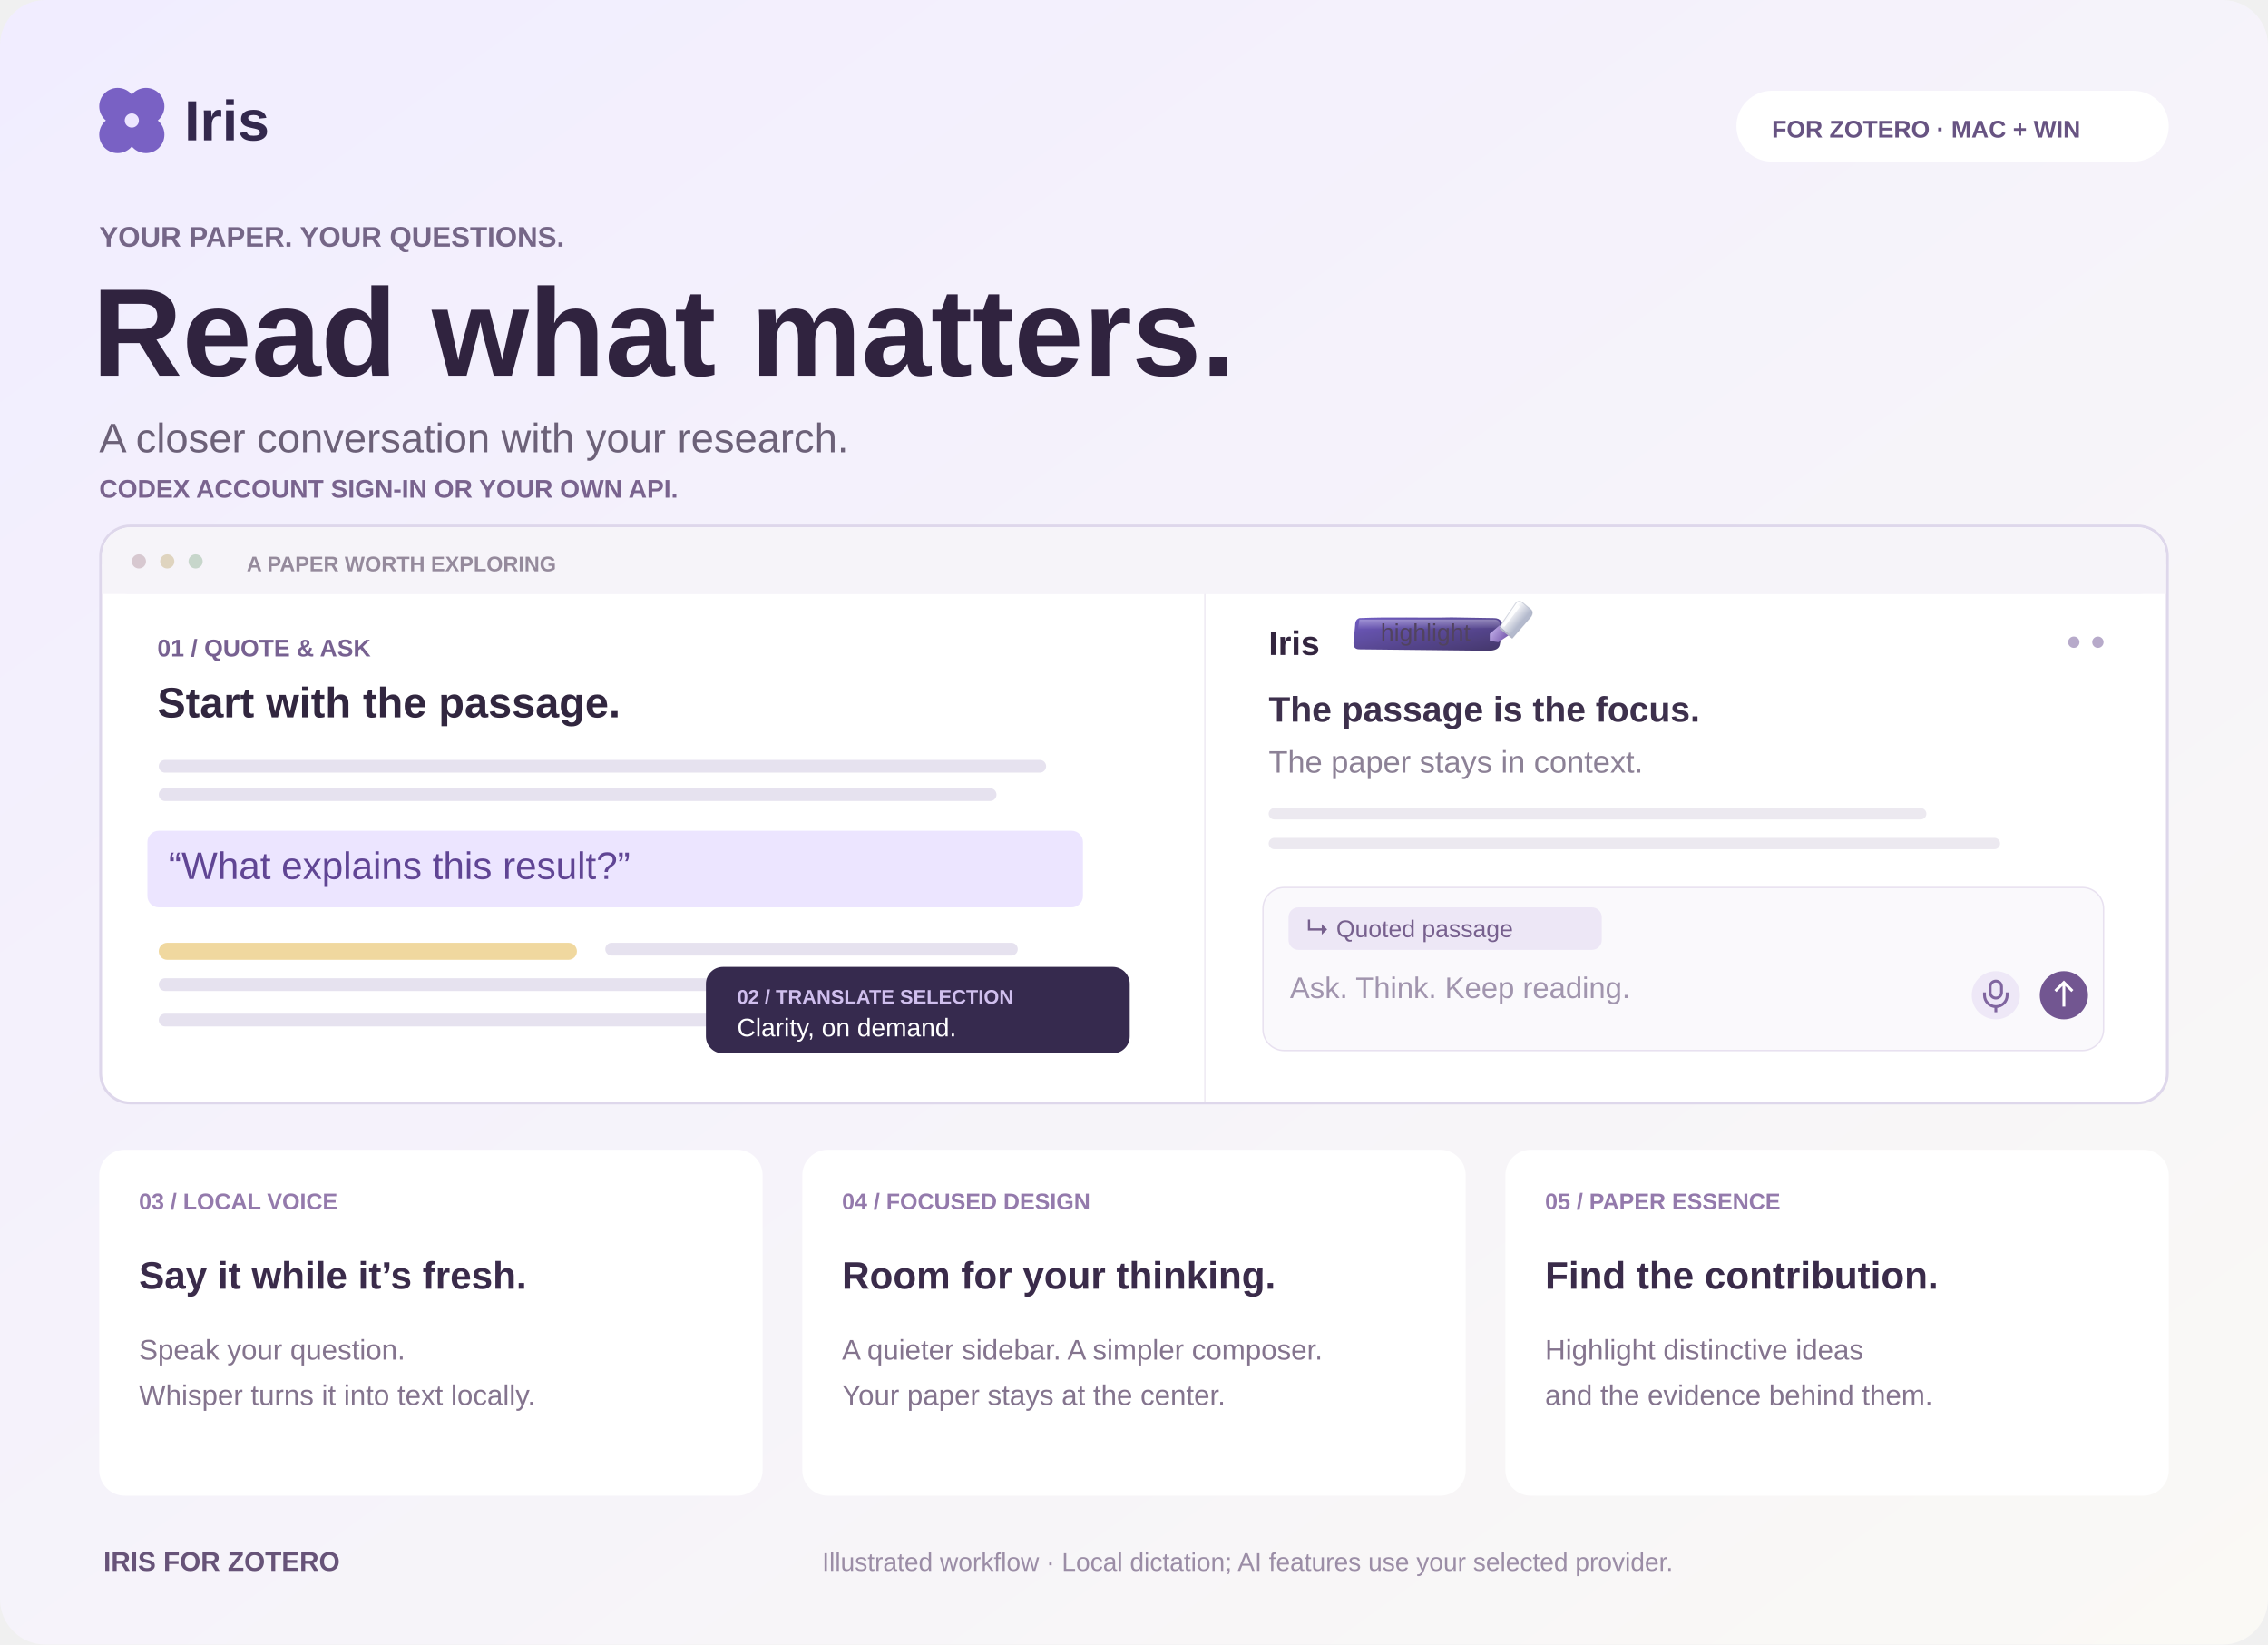
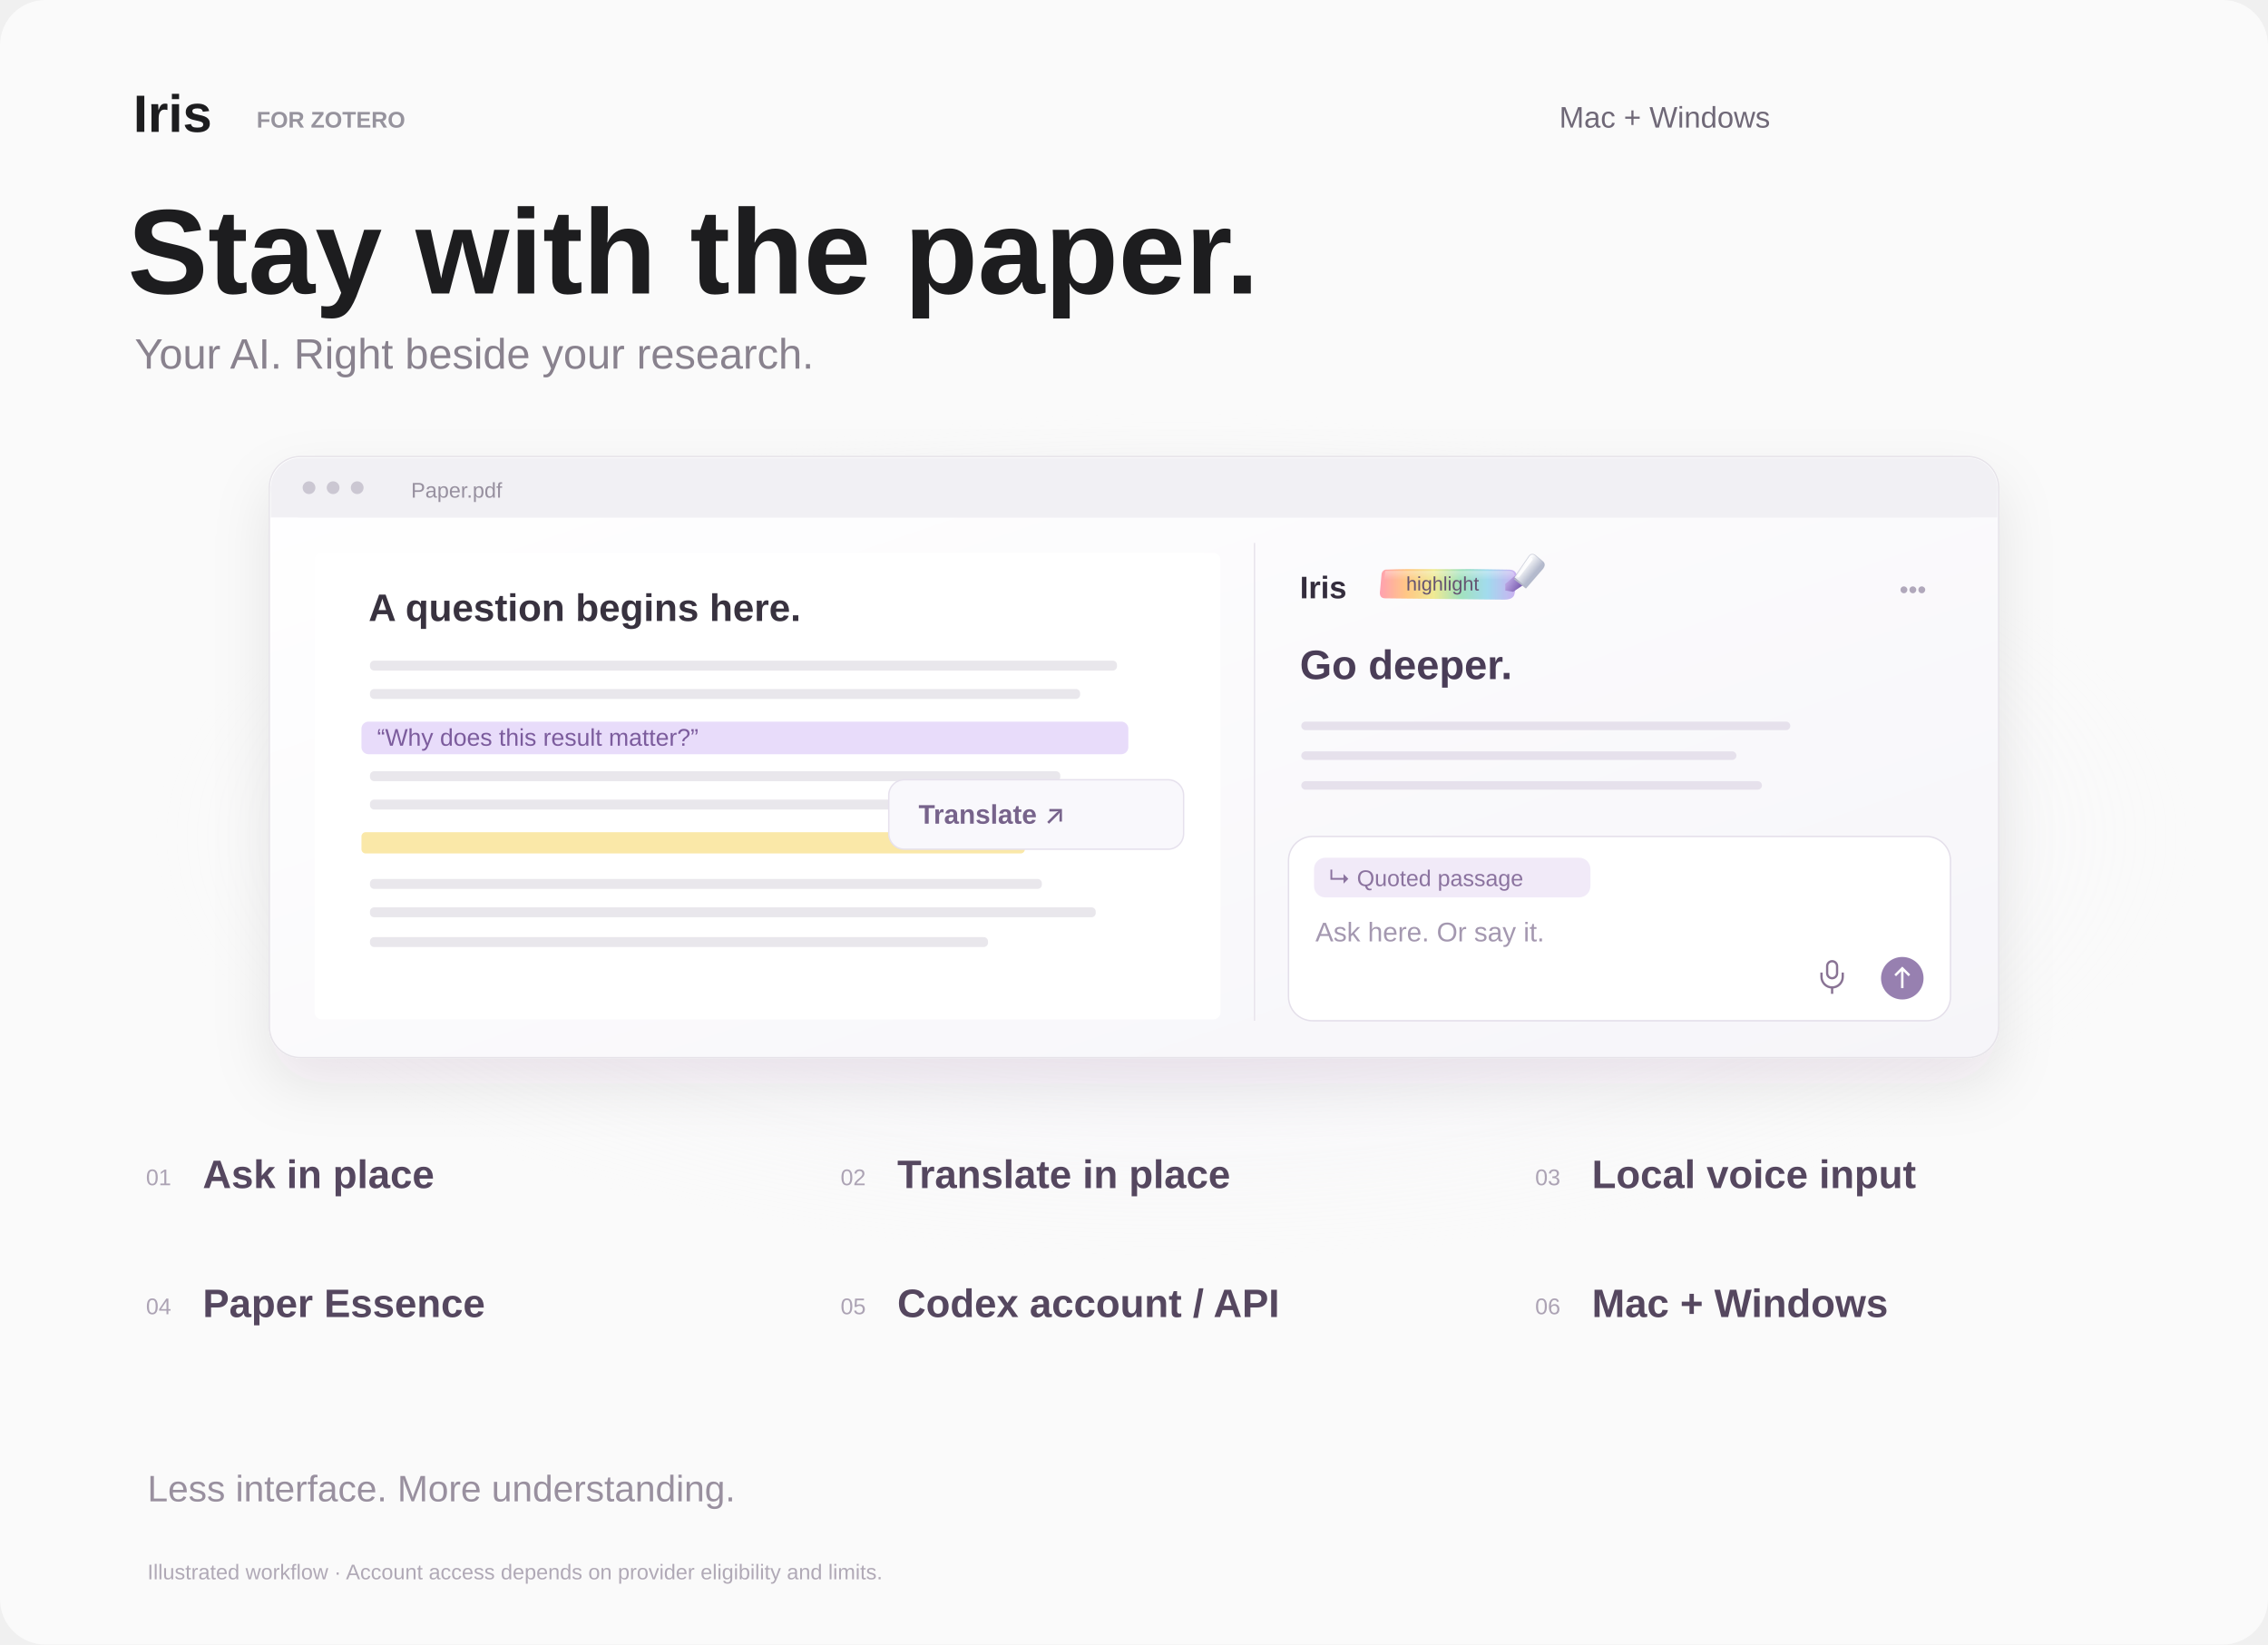
<svg xmlns="http://www.w3.org/2000/svg" width="1600" height="1160" viewBox="0 0 1600 1160" role="img" aria-labelledby="title desc">
  <defs>
-     <linearGradient id="bg" x2="1" y2="1">
-       <stop stop-color="#f1edff" />
-       <stop offset="1" stop-color="#faf9f5" />
+     <linearGradient id="wash" x2="1" y2="1">
+       <stop stop-color="#fff" />
+       <stop offset="1" stop-color="#f6f5f9" />
    </linearGradient>
-     <linearGradient id="ink" x2="1" y2="1">
-       <stop stop-color="#6650be" />
-       <stop offset="1" stop-color="#36285f" />
-     </linearGradient>
-     <linearGradient id="rainbow">
-       <stop stop-color="#ffaab8" />
-       <stop offset=".2" stop-color="#ffd092" />
-       <stop offset=".4" stop-color="#f3e78d" />
-       <stop offset=".6" stop-color="#abe3bd" />
-       <stop offset=".8" stop-color="#a8d9f7" />
-       <stop offset="1" stop-color="#d0b7f5" />
-     </linearGradient>
+     <radialGradient id="glow">
+       <stop stop-color="#d4c5f1" stop-opacity=".4" />
+       <stop offset="1" stop-color="#fafafa" stop-opacity="0" />
+     </radialGradient>
+     <filter id="shadow" x="-.15" y="-.2" width="1.3" height="1.5">
+       <feDropShadow dx="0" dy="18" stdDeviation="20" flood-color="#342647" flood-opacity=".09" />
+     </filter>
  </defs>
-   <rect x="0" y="0" width="1600" height="1160" rx="32" fill="url(#bg)" />
+   <rect x="0" y="0" width="1600" height="1160" fill="#fafafa" rx="32" stroke="none" />
  <g font-family="-apple-system,BlinkMacSystemFont,Segoe UI,PingFang SC,Microsoft YaHei,Arial,sans-serif">
-     <circle cx="83" cy="75" r="13" fill="#7961c4" />
-     <circle cx="103" cy="75" r="13" fill="#7961c4" />
-     <circle cx="83" cy="95" r="13" fill="#7961c4" />
-     <circle cx="103" cy="95" r="13" fill="#7961c4" />
-     <circle cx="93" cy="85" r="5" fill="#ece5ff" />
-     <text x="130" y="99" font-size="40" fill="#33284d" font-weight="650">Iris</text>
-     <text x="70" y="174" font-size="20" fill="#756687" font-weight="550">YOUR PAPER. YOUR QUESTIONS.</text>
-     <text x="65" y="265" font-size="88" fill="#30233f" font-weight="650">Read what matters.</text>
-     <text x="70" y="319" font-size="29" fill="#6c6178" font-weight="400">A closer conversation with your research.</text>
-     <rect x="1225" y="64" width="305" height="50" rx="25" fill="#ffffff" />
-     <text x="1250" y="97" font-size="17" fill="#675382" font-weight="650">FOR ZOTERO · MAC + WIN</text>
-     <text x="70" y="351" font-size="18" fill="#79638e" font-weight="600">CODEX ACCOUNT SIGN-IN OR YOUR OWN API.</text>
-     <rect x="70" y="370" width="1460" height="409" rx="22" fill="#ded7eb" />
-     <rect x="72" y="372" width="1456" height="405" rx="20" fill="#ffffff" />
-     <rect x="72" y="372" width="1456" height="47" rx="20" fill="#f6f4f9" />
-     <rect x="72" y="398" width="1456" height="21" rx="0" fill="#f6f4f9" />
-     <circle cx="98" cy="396" r="5" fill="#d7c8d0" />
-     <circle cx="118" cy="396" r="5" fill="#dfd4bf" />
-     <circle cx="138" cy="396" r="5" fill="#c7d6cb" />
-     <text x="174" y="403" font-size="15" fill="#958a9c" font-weight="550">A PAPER WORTH EXPLORING</text>
-     <path d="M850 419V777" stroke="#eeeaf3" />
-     <text x="111" y="463" font-size="17" fill="#776191" font-weight="650">01 / QUOTE &amp; ASK</text>
-     <text x="111" y="506" font-size="30" fill="#31263f" font-weight="650">Start with the passage.</text>
-     <rect x="112" y="536" width="626" height="9" rx="4.5" fill="#e6e2ef" />
-     <rect x="112" y="556" width="591" height="9" rx="4.5" fill="#e6e2ef" />
-     <rect x="104" y="586" width="660" height="54" rx="8" fill="#ece5ff" />
-     <text x="119" y="620" font-size="27" fill="#604594" font-weight="500">“What explains this result?”</text>
-     <rect x="112" y="665" width="295" height="12" rx="6.0" fill="#f0d89f" />
-     <rect x="427" y="665" width="291" height="9" rx="4.5" fill="#e6e2ef" />
-     <rect x="112" y="690" width="543" height="9" rx="4.5" fill="#e6e2ef" />
-     <rect x="112" y="715" width="595" height="9" rx="4.5" fill="#e6e2ef" />
-     <rect x="498" y="682" width="299" height="61" rx="12" fill="#362a4e" />
-     <text x="520" y="708" font-size="14" fill="#d0bfee" font-weight="600">02 / TRANSLATE SELECTION</text>
-     <text x="520" y="731" font-size="18" fill="#ffffff" font-weight="500">Clarity, on demand.</text>
-     <text x="895" y="462" font-size="24" fill="#33253f" font-weight="650">Iris</text>
-     <g transform="translate(950 421)">
+     <text x="94" y="93" font-size="37" fill="#1d1d1f" font-weight="650">Iris</text>
+     <text x="181" y="90" font-size="16" fill="#96939d" font-weight="550">FOR ZOTERO</text>
+     <text x="1100" y="90" font-size="21" fill="#6f6877" font-weight="500">Mac + Windows</text>
+     <text x="90" y="207" font-size="85" fill="#1d1d1f" font-weight="650">Stay with the paper.</text>
+     <text x="95" y="260" font-size="30" fill="#89828e" font-weight="450">Your AI. Right beside your research.</text>
+     <ellipse cx="830" cy="590" rx="720" ry="300" fill="url(#glow)" />
+     <g filter="url(#shadow)">
+       <rect x="190" y="322" width="1220" height="424" fill="url(#wash)" rx="22" stroke="#e6e3e9" />
+     </g>
+     <rect x="191" y="323" width="1218" height="42" fill="#f1f0f4" rx="21" stroke="none" />
+     <rect x="191" y="343" width="1218" height="22" fill="#f1f0f4" rx="0" stroke="none" />
+     <circle cx="218" cy="344" r="4.5" fill="#cbc7d2" />
+     <circle cx="235" cy="344" r="4.5" fill="#cbc7d2" />
+     <circle cx="252" cy="344" r="4.5" fill="#cbc7d2" />
+     <text x="290" y="351" font-size="15" fill="#97909f" font-weight="400">Paper.pdf</text>
+     <rect x="222" y="390" width="639" height="329" fill="#fff" rx="5" stroke="none" />
+     <text x="260" y="438" font-size="27" fill="#38323f" font-weight="550">A question begins here.</text>
+     <rect x="261" y="466" width="527" height="7" fill="#e9e7ec" rx="3" stroke="none" />
+     <rect x="261" y="486" width="501" height="7" fill="#e9e7ec" rx="3" stroke="none" />
+     <rect x="261" y="544" width="487" height="7" fill="#e9e7ec" rx="3" stroke="none" />
+     <rect x="261" y="564" width="524" height="7" fill="#e9e7ec" rx="3" stroke="none" />
+     <rect x="261" y="620" width="474" height="7" fill="#e9e7ec" rx="3" stroke="none" />
+     <rect x="261" y="640" width="512" height="7" fill="#e9e7ec" rx="3" stroke="none" />
+     <rect x="261" y="661" width="436" height="7" fill="#e9e7ec" rx="3" stroke="none" />
+     <rect x="255" y="509" width="541" height="23" fill="#e8dcfa" rx="5" stroke="none" />
+     <text x="266" y="526" font-size="17" fill="#7c5c9d" font-weight="450">“Why does this result matter?”</text>
+     <rect x="255" y="587" width="468" height="15" fill="#fae8a8" rx="3" stroke="none" />
+     <rect x="627" y="550" width="208" height="49" fill="#f9f8fc" rx="11" stroke="#e6e1ed" />
+     <text x="648" y="581" font-size="19" fill="#77638b" font-weight="550">Translate ↗</text>
+     <path d="M885 383V720" stroke="#e8e4ec" />
+     <text x="917" y="422" font-size="22" fill="#342d3d" font-weight="600">Iris</text>
+     <g transform="translate(969 388) scale(.92)">
      <defs>
        <linearGradient id="ink" x1="5" y1="27" x2="108" y2="27" gradientUnits="userSpaceOnUse">
          <stop stop-color="#ff9aaa" />
          <stop offset=".2" stop-color="#ffc47c" />
          <stop offset=".4" stop-color="#eee88c" />
          <stop offset=".6" stop-color="#9be0b9" />
          <stop offset=".8" stop-color="#9bd8ed" />
          <stop offset="1" stop-color="#c5adf0" />
        </linearGradient>
        <linearGradient id="sheen" x2="0" y2="1">
          <stop stop-color="white" stop-opacity=".34" />
          <stop offset="1" stop-color="white" stop-opacity="0" />
        </linearGradient>
        <linearGradient id="barrel" x1="110" y1="5" x2="124" y2="17" gradientUnits="userSpaceOnUse">
          <stop stop-color="#fbfcff" />
          <stop offset=".44" stop-color="#fff" />
          <stop offset="1" stop-color="#b4bacd" />
        </linearGradient>
        <linearGradient id="nib" x1="103" y1="25" x2="111" y2="30" gradientUnits="userSpaceOnUse">
          <stop stop-color="#b5a0df" />
          <stop offset="1" stop-color="#8064b4" />
        </linearGradient>
      </defs>
      <path d="M9 15C33 14 52 15 74 14.5L104 15Q111 15 110 24L108 34Q107 38 100 38L9 37Q4 37 5 31L6 20Q6 16 9 15Z" fill="url(#ink)" opacity=".93" />
      <path d="M9 16L104 16Q109 16 108 22L8 23Z" fill="url(#sheen)" />
      <path d="M101 26L108 20L116 26L107 32L101 31Z" fill="url(#nib)" />
      <path d="M108 21L119 5Q121 2 124 4L130 9Q132 11 130 14L117 29Z" fill="url(#barrel)" stroke="#9299b0" stroke-opacity=".38" stroke-width=".7" />
      <path d="M111 20L121 7" stroke="white" stroke-width="2" stroke-linecap="round" opacity=".85" />
      <path d="M108 22L117 29" stroke="#b5b8c8" stroke-width="1" />
-       <text x="24" y="31" font-size="17" fill="#51435f" font-weight="500">highlight</text>
+       <text x="25" y="31" font-size="15" fill="#655471" font-weight="500">highlight</text>
    </g>
-     <circle cx="1480" cy="453" r="4" fill="#b7aaca" />
-     <circle cx="1463" cy="453" r="4" fill="#b7aaca" />
-     <text x="895" y="509" font-size="25" fill="#3d304c" font-weight="600">The passage is the focus.</text>
-     <text x="895" y="545" font-size="22" fill="#8c8196" font-weight="400">The paper stays in context.</text>
-     <rect x="895" y="570" width="464" height="8" rx="4.0" fill="#ece9f0" />
-     <rect x="895" y="591" width="516" height="8" rx="4.0" fill="#ece9f0" />
-     <rect x="891" y="626" width="593" height="115" rx="15" fill="#faf9fc" stroke="#e8e1f0" />
-     <rect x="909" y="640" width="221" height="30" rx="7" fill="#ede7f6" />
-     <text x="921" y="661" font-size="17" fill="#77608e" font-weight="500">↳ Quoted passage</text>
-     <text x="910" y="704" font-size="21" fill="#a195ae" font-weight="400">Ask. Think. Keep reading.</text>
-     <rect x="1391" y="685" width="34" height="34" rx="17" fill="#eee8f7" />
-     <g stroke="#80659f" fill="none" stroke-width="2">
-       <rect x="1404" y="692" width="8" height="12" rx="4" />
-       <path d="M1400 700v2a8 8 0 0 0 16 0v-2M1408 710v4" />
+     <text x="1340" y="422" font-size="18" fill="#b0a8bb" font-weight="400">•••</text>
+     <text x="917" y="479" font-size="29" fill="#4a3d57" font-weight="550">Go deeper.</text>
+     <rect x="918" y="509" width="345" height="6" fill="#e6e1ec" rx="3" stroke="none" />
+     <rect x="918" y="530" width="307" height="6" fill="#e6e1ec" rx="3" stroke="none" />
+     <rect x="918" y="551" width="325" height="6" fill="#e6e1ec" rx="3" stroke="none" />
+     <rect x="909" y="590" width="467" height="130" fill="#fff" rx="17" stroke="#e4dfea" />
+     <rect x="927" y="605" width="195" height="28" fill="#f1eaf8" rx="8" stroke="none" />
+     <text x="937" y="625" font-size="16" fill="#8b739f" font-weight="400">↳ Quoted passage</text>
+     <text x="928" y="664" font-size="19" fill="#a498b0" font-weight="400">Ask here. Or say it.</text>
+     <g transform="translate(1280 677)" stroke="#897394" stroke-width="1.6" fill="none">
+       <rect x="9" y="1" width="7" height="12" rx="3.5" />
+       <path d="M5 9v3a7.5 7.5 0 0 0 15 0V9M12.5 20v4" />
    </g>
-     <rect x="1439" y="685" width="34" height="34" rx="17" fill="#725691" />
-     <path d="M1456 710v-17m-6 6 6-6 6 6" fill="none" stroke="white" stroke-width="2" />
-     <rect x="70" y="811" width="468" height="244" rx="18" fill="#ffffff" />
-     <text x="98" y="853" font-size="16" fill="#947aac" font-weight="650">03 / LOCAL VOICE</text>
-     <text x="98" y="909" font-size="27" fill="#3a2b4a" font-weight="650">Say it while it’s fresh.</text>
-     <text x="98" y="959" font-size="20" fill="#84748e" font-weight="400">Speak your question.</text>
-     <text x="98" y="991" font-size="20" fill="#84748e" font-weight="400">Whisper turns it into text locally.</text>
-     <rect x="566" y="811" width="468" height="244" rx="18" fill="#ffffff" />
-     <text x="594" y="853" font-size="16" fill="#947aac" font-weight="650">04 / FOCUSED DESIGN</text>
-     <text x="594" y="909" font-size="27" fill="#3a2b4a" font-weight="650">Room for your thinking.</text>
-     <text x="594" y="959" font-size="20" fill="#84748e" font-weight="400">A quieter sidebar. A simpler composer.</text>
-     <text x="594" y="991" font-size="20" fill="#84748e" font-weight="400">Your paper stays at the center.</text>
-     <rect x="1062" y="811" width="468" height="244" rx="18" fill="#ffffff" />
-     <text x="1090" y="853" font-size="16" fill="#947aac" font-weight="650">05 / PAPER ESSENCE</text>
-     <text x="1090" y="909" font-size="27" fill="#3a2b4a" font-weight="650">Find the contribution.</text>
-     <text x="1090" y="959" font-size="20" fill="#84748e" font-weight="400">Highlight distinctive ideas</text>
-     <text x="1090" y="991" font-size="20" fill="#84748e" font-weight="400">and the evidence behind them.</text>
-     <text x="73" y="1108" font-size="19" fill="#675378" font-weight="650">IRIS FOR ZOTERO</text>
-     <text x="580" y="1108" font-size="18" fill="#9b8da6" font-weight="400">Illustrated workflow · Local dictation; AI features use your selected provider.</text>
+     <circle cx="1342" cy="690" r="15" fill="#9780b0" />
+     <path d="M1342 697v-14m-5 5 5-5 5 5" stroke="white" stroke-width="1.7" fill="none" />
+     <text x="103" y="836" font-size="16" fill="#aca3b4" font-weight="500">01</text>
+     <text x="143" y="838" font-size="28" fill="#55475f" font-weight="550">Ask in place</text>
+     <text x="593" y="836" font-size="16" fill="#aca3b4" font-weight="500">02</text>
+     <text x="633" y="838" font-size="28" fill="#55475f" font-weight="550">Translate in place</text>
+     <text x="1083" y="836" font-size="16" fill="#aca3b4" font-weight="500">03</text>
+     <text x="1123" y="838" font-size="28" fill="#55475f" font-weight="550">Local voice input</text>
+     <text x="103" y="927" font-size="16" fill="#aca3b4" font-weight="500">04</text>
+     <text x="143" y="929" font-size="28" fill="#55475f" font-weight="550">Paper Essence</text>
+     <text x="593" y="927" font-size="16" fill="#aca3b4" font-weight="500">05</text>
+     <text x="633" y="929" font-size="28" fill="#55475f" font-weight="550">Codex account / API</text>
+     <text x="1083" y="927" font-size="16" fill="#aca3b4" font-weight="500">06</text>
+     <text x="1123" y="929" font-size="28" fill="#55475f" font-weight="550">Mac + Windows</text>
+     <text x="104" y="1059" font-size="26" fill="#99909f" font-weight="500">Less interface. More understanding.</text>
+     <text x="104" y="1114" font-size="15" fill="#b0a9b6" font-weight="400">Illustrated workflow · Account access depends on provider eligibility and limits.</text>
  </g>
</svg>
